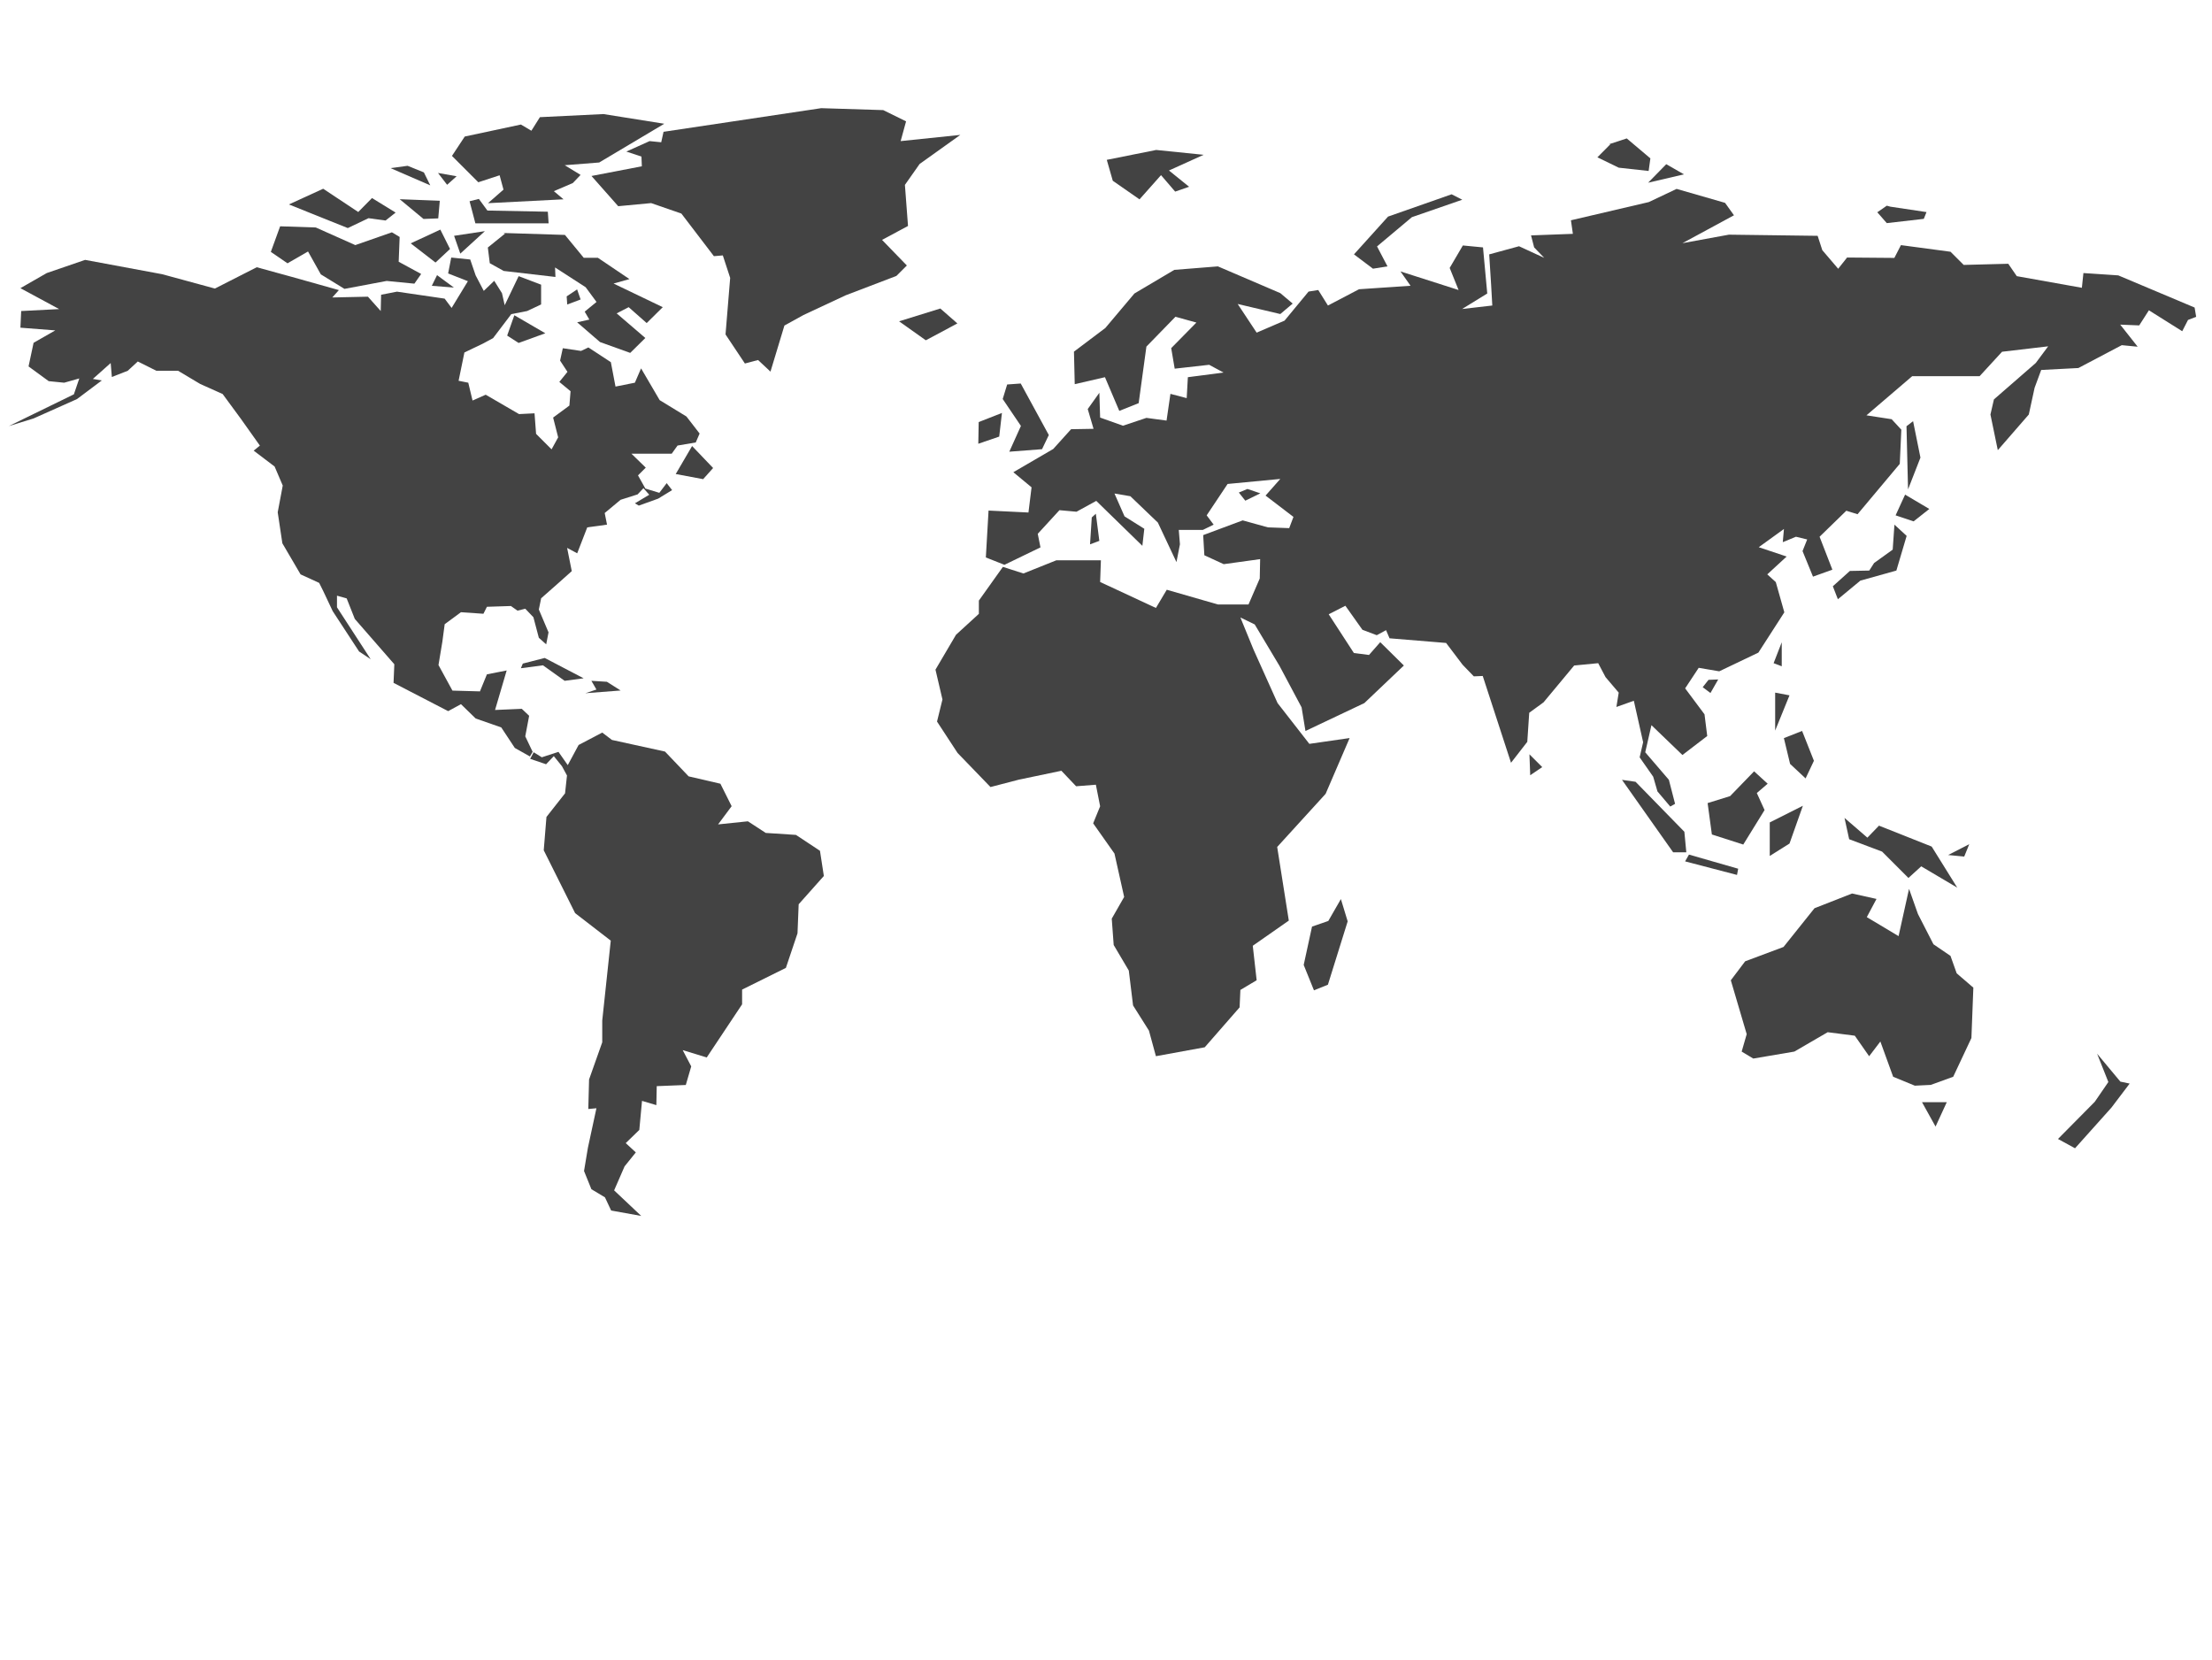
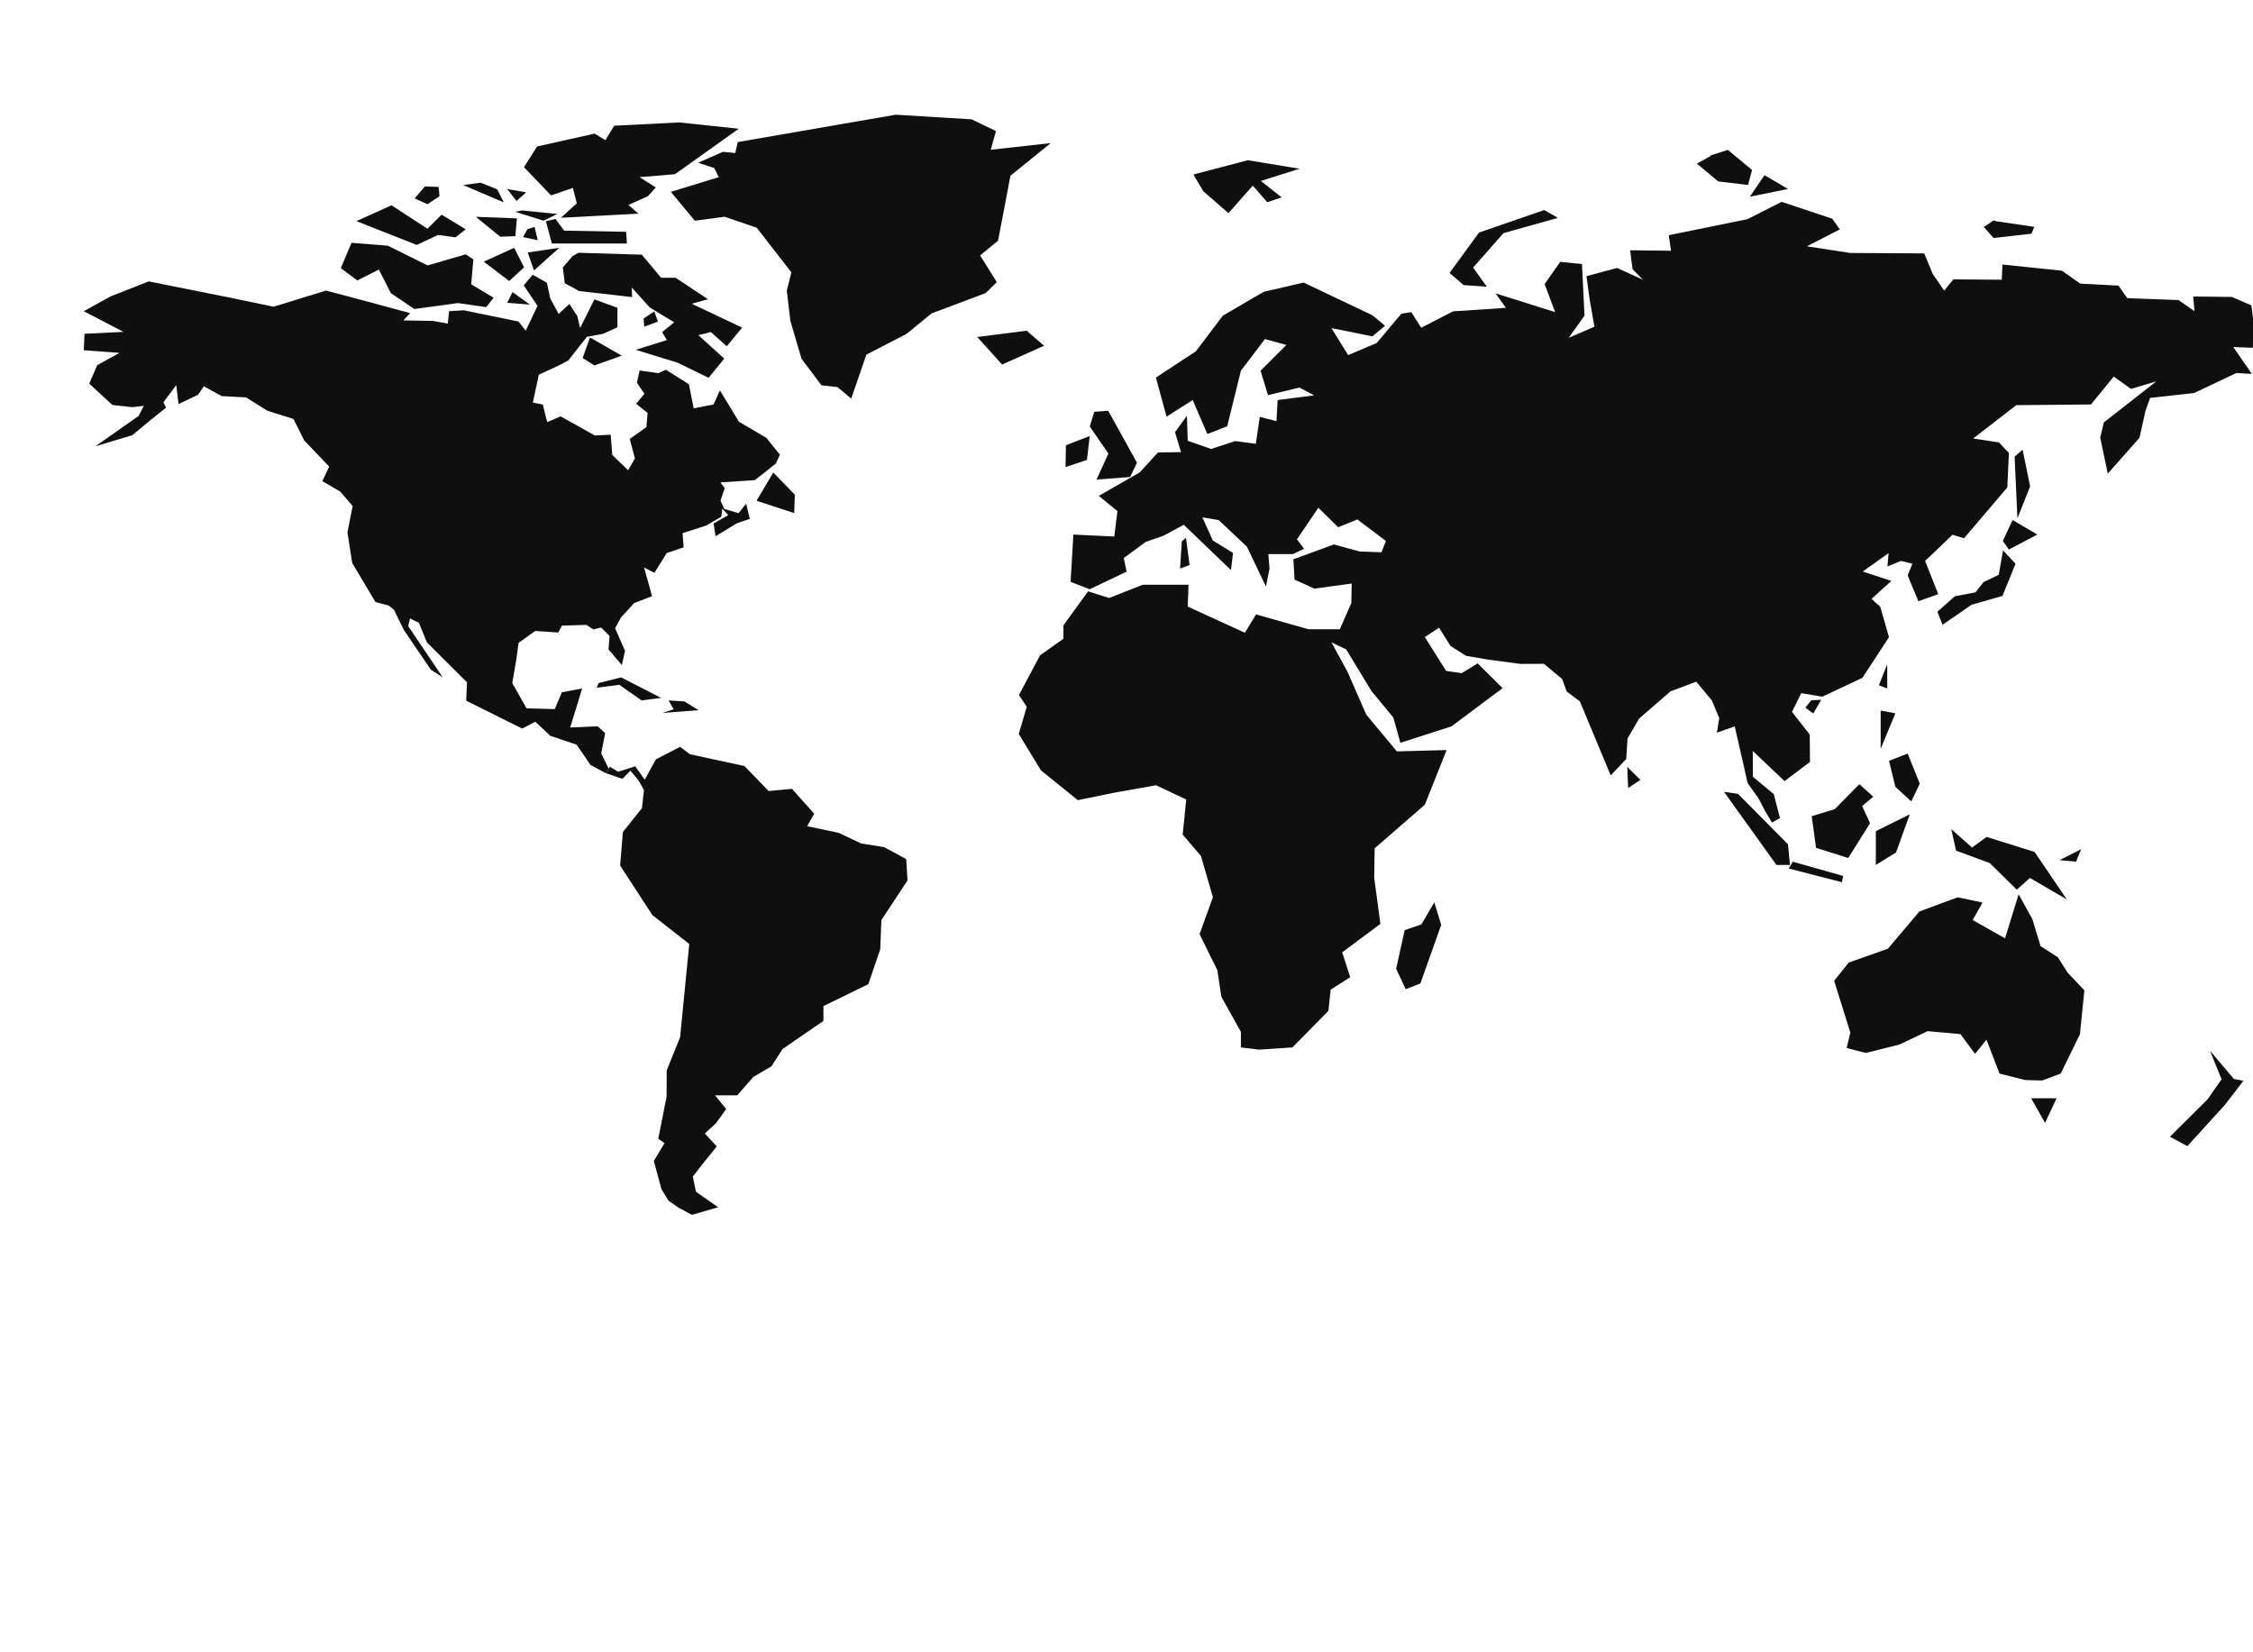
- <svg xmlns="http://www.w3.org/2000/svg" version="1.1" viewBox="0.0 0.0 1427.362 1070.806" fill="none" stroke="none" stroke-linecap="square" stroke-miterlimit="10">
+ <svg xmlns="http://www.w3.org/2000/svg" version="1.1" height="938" width="1280" viewBox="0.0 0.0 1280.0 938.0" fill="none" stroke="none" stroke-linecap="square" stroke-miterlimit="10">
  <clipPath id="p.0">
-     <path d="m0 0l1427.362 0l0 1070.806l-1427.362 0l0 -1070.806z" clip-rule="nonzero" />
+     <path d="m0 0l1280.0 0l0 938.0l-1280.0 0l0 -938.0z" clip-rule="nonzero" />
  </clipPath>
  <g clip-path="url(#p.0)">
-     <path fill="#000000" fill-opacity="0.0" d="m0 0l1427.362 0l0 1070.806l-1427.362 0z" fill-rule="evenodd" />
-     <path fill="#434343" d="m1123.866 678.517l3.249 -11.249l-10.249 -34.751l9.249 -12.249l24.751 -9.249l20.0 -25.0l24.249 -9.501l15.751 3.501l-6.252 11.748l20.501 12.252l6.751 -30.501l5.748 16.249l10.0 19.501l11.0 7.499l4.0 11.252l10.751 9.249l-1.249 32.499l-11.751 25.0l-14.499 5.252l-10.252 0.499l-14.0 -5.751l-8.249 -22.748l-7.249 9.499l-9.249 -13.249l-17.501 -2.249l-21.499 12.499l-26.501 4.501z" fill-rule="evenodd" />
-     <path fill="#434343" d="m1240.226 711.158l8.751 15.748l7.249 -15.748z" fill-rule="evenodd" />
-     <path fill="#434343" d="m1353.226 679.905l15.0 18.0l6.0 1.252l-11.748 15.499l-23.501 26.249l-11.0 -6.0l23.751 -24.0l8.751 -12.748z" fill-rule="evenodd" />
-     <path fill="#434343" d="m1212.478 532.74l34.0 13.499l16.499 26.501l-23.249 -13.751l-8.249 7.501l-17.0 -17.0l-21.252 -8.0l-3.0 -13.751l14.751 12.751z" fill-rule="evenodd" />
-     <path fill="#434343" d="m1046.643 503.184l33.0 46.751l8.501 0l-1.252 -13.249l-31.499 -32.252z" fill-rule="evenodd" />
-     <path fill="#434343" d="m1101.892 518.184l14.501 -4.499l15.499 -16l8.751 8.0l-7.0 6.0l5.0 11l-13.751 22.249l-20.249 -6.501z" fill-rule="evenodd" />
-     <path fill="#434343" d="m1080.892 518.656l-4.0 -15.499l-15.249 -17.751l4.0 -17.501l20.0 19.252l16.0 -12.252l-1.751 -14.0l-12.499 -16.748l8.751 -13.252l13.249 2.252l25.249 -12.058l16.751 -26.0l-5.501 -19.499l-5.499 -5.0l12.499 -11.501l-18.0 -6.026l16.252 -11.751l-0.751 8.501l8.499 -3.501l7.252 1.751l-3.0 7.499l6.748 16.501l12.501 -4.501l-8.249 -21.249l17.249 -16.777l7.249 2.249l27.249 -32.501l1.0 -22.055l-6.249 -6.748l-16.249 -2.501l29.499 -25.249l43.501 0l14.499 -15.78l29.751 -3.499l-8.0 10.751l-27.0 23.499l-2.249 9.751l4.751 23.0l20.0 -23.0l3.748 -17.249l4.252 -11.501l24.0 -1.249l28.0 -14.751l10.249 1.0l-11.249 -14.249l12.249 0.499l6.249 -9.748l21.501 13.499l3.748 -7.278l5.252 -2.0l-1.0 -6.0l-49.252 -20.748l-22.499 -1.501l-1.0 9.501l-42.0 -7.501l-5.501 -8.0l-28.748 0.751l-8.501 -8.501l-32.0 -4.276l-4.249 8.249l-30.501 -0.249l-5.748 7.249l-10.252 -12.0l-3.0 -9.249l-57.249 -0.751l-30.0 5.499l33.249 -18.0l-5.748 -8.026l-31.252 -9l-17.942 8.499l-50.252 11.751l1.252 8.751l-27.0 1.0l2.0 7.748l6.499 6.751l-16.249 -7.499l-19.249 5.249l1.249 19.751l0.751 13.249l-19.501 2.249l16.249 -10.0l-2.748 -29.751l-13.0 -1.249l-8.501 14.501l5.751 14.249l-37.501 -12.0l6.501 9.249l-33.249 2.249l-20.058 10.501l-6.249 -10.0l-6.249 1.0l-15.501 18.751l-18.0 7.748l-12.249 -18.499l27.501 6.499l8.0 -6.748l-8.0 -6.751l-40.252 -17.249l-28.139 2.249l-25.748 15.249l-18.751 22.249l-20.249 15.252l0.499 21.0l19.501 -4.501l9.249 21.751l12.499 -5.0l5.0 -36.501l18.751 -19.249l13.501 3.751l-16.252 16.499l2.252 13.252l22.249 -2.501l9.249 5.0l-23.0 3.0l-0.751 13.501l-10.499 -2.751l-2.501 17.249l-13.0 -1.751l-15.11 5.058l-14.751 -5.252l-0.499 -16.0l-7.501 10.501l3.751 12.751l-14.499 0.249l-11.501 12.751l-25.751 15.0l11.751 9.748l-2.0 16.252l-25.751 -1.252l-1.748 30.252l12.0 4.748l23.249 -11.249l-1.751 -8.751l14.0 -15.249l11.0 1.0l12.751 -7.0l29.751 29.0l1.249 -11.0l-12.751 -8.0l-6.499 -14.751l10.249 1.751l17.751 17.0l12.0 25.501l2.249 -11.501l-0.751 -9.249l15.501 0l7.0 -3.417l-4.501 -6.0l13.501 -20.249l34.0 -3.249l-9.501 10.748l18.0 13.751l-2.751 7.249l-13.748 -0.499l-16.252 -4.501l-25.499 9.501l0.751 13.0l12.499 5.751l23.501 -3.252l-0.252 12.501l-7.249 16.751l-19.751 0l-33.0 -9.501l-7.0 11.751l-36.0 -16.751l0.501 -14.0l-28.751 0l-21.249 8.501l-13.249 -4.252l-15.501 21.751l0 8.556l-14.751 13.499l-13.249 22.501l4.501 19.249l-3.501 14.249l13.249 20.252l21.252 22.0l18.249 -4.751l27.499 -5.751l9.501 10.0l12.751 -1.0l2.748 13.916l-4.499 11.0l13.751 19.501l6.249 28.0l-8.0 14.0l1.249 17.0l9.751 16.499l2.751 22.501l10.249 16.249l4.499 16.501l31.501 -5.751l22.499 -25.751l0.501 -11.249l10.499 -6.249l-2.499 -22.252l23.249 -16.249l-7.499 -47.499l31.249 -34.278l15.499 -36.0l-26.0 3.748l-20.499 -26.304l-15.501 -34.499l-8.499 -20.751l9.249 4.499l16.0 26.751l14.249 26.751l2.501 15.249l38.0 -18.0l25.499 -24.249l-15.249 -15.055l-7.249 8.249l-9.751 -1.249l-16.249 -25.0l10.751 -5.501l11.0 15.501l9.249 3.499l6.0 -3.249l2.249 5.249l36.501 3.0l10.638 14.055l7.249 7.501l5.751 -0.249l18.249 56.0l10.501 -13.501l1.249 -18.751l9.249 -6.748l19.751 -23.751l15.501 -1.501l4.748 9.0l8.501 10.0l-1.501 9.252l11.252 -4.0l6.0 26.748l-2.252 9.751l8.751 12.501l2.751 9.499l8.249 9.751z" fill-rule="evenodd" />
-     <path fill="#434343" d="m895.323 171.869l-6.751 -12.874l22.499 -18.874l32.501 -11.252l-6.877 -3.499l-41.0 14.375l-22.0 24.375l12.252 9.249z" fill-rule="evenodd" />
-     <path fill="#434343" d="m1230.226 275.018l1.0 40.748l8.0 -20.499l-4.748 -23.501z" fill-rule="evenodd" />
-     <path fill="#434343" d="m1229.323 319.147l15.625 9.249l-10.126 8.0l-11.625 -3.874z" fill-rule="evenodd" />
-     <path fill="#434343" d="m1222.446 338.522l-1.123 16.126l-12.0 8.625l-3.126 4.874l-12.501 0.249l-11.0 9.877l3.252 8.375l14.499 -12.0l23.249 -6.501l6.627 -22.375z" fill-rule="evenodd" />
-     <path fill="#434343" d="m841.252 622.619l5.375 -24.751l10.499 -3.625l8.126 -14.123l4.375 14.375l-12.751 40.874l-9.0 3.625z" fill-rule="evenodd" />
-     <path fill="#434343" d="m580.155 207.315l17.249 12.249l20.375 -10.874l-11.0 -9.627z" fill-rule="evenodd" />
-     <path fill="#434343" d="m631.53 272.328l15.0 -5.874l-1.751 15.249l-13.499 4.625z" fill-rule="evenodd" />
-     <path fill="#434343" d="m649.905 248.079l8.751 -0.625l18.123 33.249l-4.375 9.126l-21.123 1.625l7.499 -16.625l-11.751 -17.375z" fill-rule="evenodd" />
-     <path fill="#434343" d="m714.184 103.134l31.874 -6.375l30.625 3.126l-22.375 10.123l13.0 10.501l-9.0 3.123l-9.123 -10.625l-13.877 15.625l-17.249 -12z" fill-rule="evenodd" />
-     <path fill="#434343" d="m1038.459 93.005l11.249 -3.688l15.252 12.874l-1.126 8.126l-19.312 -2.126l-13.751 -6.688l8.312 -8.375" fill-rule="evenodd" />
-     <path fill="#434343" d="m1075.202 105.942l11.438 6.562l-23.126 5.375z" fill-rule="evenodd" />
-     <path fill="#434343" d="m1217.517 132.717l2.249 0.625l23.375 3.501l-1.751 4.375l-23.874 2.748l-6.126 -7.0z" fill-rule="evenodd" />
-     <path fill="#434343" d="m428.171 85.045l101.751 -15.249l40.0 1.249l14.751 7.249l-3.501 12.751l38.501 -4.0l-26.252 18.751l-9.499 13.499l2.0 26.501l-16.751 9.0l16.0 16.499l-6.751 6.751l-32.748 12.501l-27.252 12.748l-12.249 6.751l-9.0 29.751l-8.0 -7.501l-8.499 2.252l-12.501 -18.751l3.0 -36.501l-4.751 -14.499l-5.748 0.499l-21.0 -27.499l-19.501 -6.751l-21.249 2.0l-17.249 -19.499l32.499 -6.252l-0.249 -6.249l-9.751 -3.249l15.0 -6.751l7.501 0.751z" fill-rule="evenodd" />
-     <path fill="#434343" d="m986.921 486.711l0.499 13.501l7.751 -5.252z" fill-rule="evenodd" />
-     <path fill="#434343" d="m1149.727 414.407l-5.249 13.499l5.249 2.0z" fill-rule="evenodd" />
-     <path fill="#434343" d="m1102.478 438.656l6.249 -0.249l-5.0 8.751l-5.0 -3.751z" fill-rule="evenodd" />
-     <path fill="#434343" d="m1145.478 446.906l0 24.501l9.249 -22.751z" fill-rule="evenodd" />
-     <path fill="#434343" d="m337.362 428.163l14.126 -3.627l25.126 13.126l-12.252 1.625l-14.0 -10.0l-14.249 1.877z" fill-rule="evenodd" />
-     <path fill="#434343" d="m381.614 439.286l10.0 0.625l8.874 5.625l-22.751 1.751l7.126 -2.375z" fill-rule="evenodd" />
-     <path fill="#434343" d="m348.394 75.601l41.0 -2.0l39.249 6.249l-42.0 25.0l-22.249 1.751l10.249 6.249l-5.0 5.249l-12.249 5.252l6.249 5.249l-48.751 2.499l10.0 -8.748l-2.499 -9.252l-13.751 4.501l-17.0 -17.0l8.249 -12.501l36.252 -7.748l6.748 4.0z" fill-rule="evenodd" />
-     <path fill="#434343" d="m309.005 128.352l5.499 7.499l39.0 0.751l0.501 7.499l-47.252 0l-3.748 -14.249z" fill-rule="evenodd" />
-     <path fill="#434343" d="m324.669 150.328l39.874 1.249l12.126 14.751l9.123 0l20.375 13.751l-10.249 2.874l31.751 15.249l-10.375 10.252l-11.625 -10.252l-7.751 4.0l18.501 15.877l-9.751 9.625l-19.501 -7.0l-14.748 -12.751l7.874 -1.751l-3.0 -5.123l7.625 -6.249l-7.0 -9.501l-19.751 -12.751l0.252 6.126l-33.375 -3.874l-9.0 -5.0l-1.252 -10.126l11.126 -9.0" fill-rule="evenodd" />
-     <path fill="#434343" d="m365.656 191.231l0.373 5.249l8.627 -3.249l-2.252 -6.501z" fill-rule="evenodd" />
-     <path fill="#434343" d="m704.501 333.856l-1.123 17.375l6.0 -2.249l-2.252 -17.501z" fill-rule="evenodd" />
-     <path fill="#434343" d="m799.391 317.811l4.186 5.249l9.688 -4.751l-8.312 -2.811z" fill-rule="evenodd" />
-     <path fill="#434343" d="m1089.863 551.412l31.751 9.123l-0.751 4.0l-33.501 -8.748z" fill-rule="evenodd" />
-     <path fill="#434343" d="m186.42 131.911l22.123 -10.123l22.625 15.0l8.877 -9.0l15.249 9.375l-6.501 5.123l-11.0 -1.499l-13.373 6.375z" fill-rule="evenodd" />
-     <path fill="#434343" d="m257.919 128.535l25.874 1.0l-1.0 11.375l-9.499 0.375z" fill-rule="evenodd" />
-     <path fill="#434343" d="m180.766 146.024l23.0 0.748l25.499 11.375l23.625 -8.249l5.0 3.0l-0.625 16.0l14.501 7.874l-4.375 6.252l-17.874 -1.751l-27.252 5.123l-15.249 -9.373l-8.249 -14.751l-13.249 7.625l-10.751 -7.375z" fill-rule="evenodd" />
-     <path fill="#434343" d="m413.782 784.572l-17.499 -16.499l6.751 -15.501l7.249 -9.0l-6.501 -6.0l8.751 -8.499l1.751 -18.751l9.249 2.751l0.249 -12.249l18.751 -0.751l3.501 -12.0l-5.501 -10.501l15.501 4.751l22.832 -34.304l0 -9.501l28.249 -14.0l7.501 -22.305l0.751 -18.751l16.249 -18.249l-2.501 -16.252l-15.499 -10.249l-19.501 -1.278l-11.499 -7.499l-19.249 2.0l8.748 -11.751l-7.249 -14.499l-20.499 -4.751l-15.252 -16.0l-34.249 -7.501l-6.249 -4.748l-15.249 8.0l-7.0 13.0l-6.0 -8.556l-10.751 3.499l-5.249 -3.249l-2.252 4.249l10.252 3.501l5.0 -5.249l5.249 6.499l3.249 6.0l-1.249 11.501l-12.0 15.249l-1.751 21.499l20.249 40.556l23.0 17.751l-5.499 51.583l0 14.0l-8.501 24.0l-0.499 19.055l5.249 -0.499l-5.499 25.499l-2.501 15.0l4.751 11.751l8.751 5.249l4.0 8.501z" fill-rule="evenodd" />
-     <path fill="#434343" d="m5.672 274.934l42.0 -20.501l3.499 -10.249l-9.751 2.751l-10 -1.0l-13.0 -9.501l3.252 -15.249l14.0 -8.0l-22.501 -1.751l0.501 -10.748l24.499 -1.252l-25.0 -13.499l17.0 -9.751l24.751 -8.499l49.751 9.249l34 9.249l27.0 -13.751l22.748 6.252l30.252 8.499l-4.252 4.751l23.0 -0.501l8.252 9.252l0.249 -10.501l10.249 -2.0l30.751 4.501l4.499 6.0l10.501 -17.252l-12.751 -5.0l2.0 -10.249l12.249 1.249l3.501 10.252l5.249 10.0l6.751 -6.501l5.0 8.0l1.751 7.751l9.0 -18.751l14.499 5.501l0 12.748l-9.0 4.252l-10.249 2.0l-11.751 15.499l-6.499 3.501l-12.0 5.748l-3.751 18.252l6.249 1.249l2.751 11.499l8.499 -3.748l21.501 12.499l10.0 -0.499l1.0 13.249l10.0 10.0l4.249 -7.751l-3.249 -12.751l10.499 -7.748l0.751 -9.252l-7.249 -6.0l5.249 -6.499l-4.751 -7.249l1.751 -8.0l11.751 1.748l4.751 -2.249l14.499 9.501l3.0 15.748l12.501 -2.499l4.0 -9.249l12.0 20.499l17.276 10.556l8.501 11.0l-2.501 5.751l-11.748 2.0l-3.751 5.249l-26.0 0l9.249 9.0l-5.0 5.0l4.751 8.499l9.0 2.751l4.751 -6.249l3.499 4.499l-9.0 5.501l-12.499 4.499l-2.501 -1.499l9.249 -5.501l-3.748 -4.249l-3.751 4.0l-11.0 3.501l-10.249 8.528l1.499 7.499l-12.751 1.751l-6.499 16.751l-6.501 -3.501l3.0 15.0l-9.249 8.249l-10.499 9.252l-1.501 7.249l6.249 14.751l-1.499 7.748l-4.751 -4.249l-3.499 -13.249l-5.252 -5.501l-5.0 1.252l-4.249 -3.0l-15.499 0.499l-2.252 4.501l-14.499 -1.0l-10.501 7.748l-1.499 11.252l-2.501 15.081l9.0 16.501l17.751 0.499l4.501 -11.0l12.748 -2.499l-7.499 25.499l17.249 -0.748l4.751 4.499l-2.501 13.249l4.751 10.0l-1.751 3.0l-9.748 -5.499l-8.751 -13.249l-16.501 -5.751l-9.499 -9.249l-8.249 4.499l-35.252 -18.249l0.501 -12.0l-25.501 -29.249l-5.249 -13.252l-6.249 -1.748l0 7.499l21.751 33.501l-7.501 -5.0l-17.0 -26.0l-6.249 -13.252l-2.501 -5.0l-12.0 -5.499l-11.748 -20.055l-3.0 -20.0l3.249 -17.252l-5.249 -12.276l-13.501 -10.252l4.0 -3.249l-12.249 -17.249l-11.777 -16.029l-14.501 -6.499l-14.249 -8.501l-14.0 0l-12.0 -6.0l-6.501 6.0l-10.249 4.0l-0.751 -9.0l-11.499 10.252l5.751 1.0l-16 12.0l-28.0 12.499z" fill-rule="evenodd" />
-     <path fill="#434343" d="m436.037 305.858l10.562 -18.063l13.562 14.189l-6.436 7.186z" fill-rule="evenodd" />
-     <path fill="#434343" d="m1141.989 530.661l0 21.625l12.748 -8.0l8.625 -24.375z" fill-rule="evenodd" />
-     <path fill="#434343" d="m1155.113 492.898l10.0 9.362l5.375 -11.375l-7.625 -19.252l-11.751 4.627z" fill-rule="evenodd" />
-     <path fill="#434343" d="m327.265 216.535l7.375 4.751l17.249 -6.249l-20.0 -11.625z" fill-rule="evenodd" />
-     <path fill="#434343" d="m278.64 184.412l14.249 1.123l-10.874 -8.0z" fill-rule="evenodd" />
-     <path fill="#434343" d="m265.016 157.024l16.0 12.373l9.375 -8.748l-6.249 -12.501z" fill-rule="evenodd" />
-     <path fill="#434343" d="m293.016 152.147l4.0 11.501l15.874 -14.501z" fill-rule="evenodd" />
-     <path fill="#434343" d="m282.64 111.606l5.877 7.625l6.123 -5.501z" fill-rule="evenodd" />
-     <path fill="#434343" d="m252.016 108.48l25.625 11.126l-4.123 -8.375l-10.501 -4.249z" fill-rule="evenodd" />
-     <path fill="#434343" d="m1257.1 551.69l13.625 -7.0l-3.249 8.0z" fill-rule="evenodd" />
+     <path fill="#000000" fill-opacity="0.0" d="m0 0l1280.0 0l0 938.0l-1280.0 0z" fill-rule="evenodd" />
+     <path fill="#0f0f0f" d="m1049.155 595.396l2.073 -8.782l-9.192 -29.43l8.297 -10.373l22.197 -7.832l17.94 -21.173l21.748 -8.047l14.129 2.966l-5.609 9.948l18.388 10.378l7.717 -25.018l7.824 14.163l4.638 15.302l9.866 6.349l5.438 8.64l9.591 10.097l-2.525 24.99l-10.934 22.331l-10.52 3.921l-9.593 -0.252l-14.643 -3.669l-7.399 -19.265l-6.501 8.045l-8.294 -11.221l-18.696 -1.656l-15.903 7.572l-19.184 4.795z" fill-rule="evenodd" />
+     <path fill="#0f0f0f" d="m1153.968 623.932l7.897 13.984l6.542 -13.984z" fill-rule="evenodd" />
+     <path fill="#0f0f0f" d="m1255.582 596.936l13.536 15.984l5.414 1.112l-10.601 13.763l-21.208 23.309l-9.926 -5.328l21.432 -21.312l7.897 -11.32z" fill-rule="evenodd" />
+     <path fill="#0f0f0f" d="m1128.664 475.459l27.265 8.535l18.305 26.984l-20.979 -12.213l-7.444 6.661l-15.341 -15.094l-19.178 -7.105l-2.706 -12.21l11.751 10.451z" fill-rule="evenodd" />
+     <path fill="#0f0f0f" d="m979.476 449.853l29.779 41.515l7.672 0l-1.13 -11.765l-28.424 -28.64z" fill-rule="evenodd" />
+     <path fill="#0f0f0f" d="m1029.28 463.679l13.086 -3.995l13.986 -14.208l7.897 7.104l-6.317 5.328l4.512 9.768l-12.409 19.757l-18.273 -5.773z" fill-rule="evenodd" />
+     <path fill="#0f0f0f" d="m1011.262 464.753l-3.533 -13.63l-11.864 -9.845l-0.052 -14.635l18.047 17.094l14.438 -10.879l-0.123 -15.559l-10.097 -12.874l5.26 -10.638l11.955 1.997l22.785 -10.706l15.115 -23.089l-4.963 -17.312l-4.963 -4.441l11.278 -10.213l-16.241 -5.352l14.664 -10.436l-0.677 7.549l7.669 -3.108l6.546 1.554l-2.709 6.659l6.089 14.654l11.281 -3.997l-7.444 -18.869l15.567 -14.898l6.541 1.997l24.591 -28.861l0.903 -19.585l-5.64 -5.992l-14.664 -2.22l24.475 -18.947l42.462 -0.394l12.903 -15.845l9.816 7.01l14.386 -4.291l-29.819 23.339l-2.031 8.659l4.289 20.425l18.047 -20.425l3.383 -15.318l2.627 -7.283l24.99 -2.777l23.979 -11.36l8.835 0.507l-10.572 -15.273l11.055 0.444l0.415 -4.916l0.533 -6.31l-0.73 -5.05l-0.982 -7.824l-11.105 -4.798l-21.961 -0.252l0.756 8.331l-9.087 -6.31l-29.131 -1.089l-4.963 -7.105l-21.774 -1.147l-10.349 -7.32l-33.824 -3.533l-0.378 8.646l-27.525 -0.22l-5.186 6.438l-6.541 -9.564l-4.798 -11.609l-42.155 -0.255l-24.483 -3.785l18.677 -9.593l-4.291 -6.058l-28.774 -9.593l-19.438 9.845l-44.677 9.087l1.262 8.835l-23.223 -0.252l1.394 10.706l5.866 5.992l-14.664 -6.659l-17.37 4.661l1.719 12.814l2.777 15.903l-14.64 6.31l9.013 -12.604l-1.441 -29.297l-12.367 -1.262l-8.835 12.619l5.95 15.942l-33.84 -10.656l5.866 8.213l-30.005 1.997l-18.1 9.325l-5.638 -8.879l-5.64 0.887l-13.99 16.651l-16.241 6.882l-9.525 -15.344l23.289 4.688l7.218 -5.992l-7.218 -5.995l-39.052 -18.559l-22.664 5.239l-23.236 13.541l-15.326 20.262l-22.719 14.919l6.06 22.215l14.84 -9.444l8.346 19.315l11.278 -4.441l7.774 -31.543l13.659 -17.963l12.184 3.331l-14.667 14.651l4.22 13.866l17.89 -4.32l8.346 4.441l-20.756 2.664l-0.677 11.99l-9.472 -2.444l-2.257 15.318l-11.732 -1.554l-13.635 4.491l-13.31 -4.664l-0.451 -14.207l-6.769 9.325l3.386 11.32l-13.084 0.223l-10.381 11.323l-23.236 13.32l10.604 8.656l-1.806 14.43l-23.236 -1.11l-1.577 26.864l10.829 4.215l20.979 -9.99l-1.58 -7.769l12.512 -9.168l10.05 -3.486l11.504 -6.218l26.848 25.753l1.129 -9.769l-11.507 -7.102l-5.864 -13.1l9.247 1.554l16.018 15.097l10.829 22.646l2.029 -10.215l-0.677 -8.213l13.99 0l6.318 -3.034l-4.063 -5.328l12.184 -17.982l11.236 11.094l10.871 -4.436l16.244 12.21l-2.483 6.438l-12.407 -0.444l-14.667 -3.997l-23.008 8.438l0.677 11.543l11.278 5.108l21.207 -2.887l-0.228 11.1l-6.541 14.874l-17.824 0l-29.777 -8.436l-6.318 10.433l-32.486 -14.874l0.451 -12.43l-25.945 0l-19.176 7.549l-11.955 -3.777l-13.99 19.315l0 7.598l-13.276 9.428l-11.992 22.541l4.42 6.74l-4.543 15.399l12.622 20.698l20.95 16.911l20.95 -4.289l23.478 -4.181l17.163 8.079l-2.018 19.942l10.349 12.115l6.816 23.475l-7.575 20.95l6.564 13.378l3.533 7.068l2.273 15.147l11.108 19.94l0 8.835l10.349 1.262l18.932 -1.262l20.446 -20.782l1.26 -12.031l11.108 -7.068l-4.543 -14.136l21.709 -16.155l-3.535 -26.252l0.255 -16.659l28.522 -24.793l12.37 -31.05l-28.273 0.759l-17.417 -20.953l-10.601 -24.231l-9.121 -16.753l8.346 3.995l14.438 23.756l12.336 14.919l4.039 14.386l29.026 -9.339l29.029 -21.709l-14.163 -14.079l-9.087 5.554l-8.835 -1.262l-12.089 -19.241l8.079 -5.299l6.533 10.404l8.835 5.554l11.612 2.018l19.27 2.58l13.294 -0.055l10.433 8.638l2.525 7.068l7.504 5.635l17.512 42.073l8.835 -9.341l0.724 -11.643l6.596 -11.325l17.811 -15.454l14.64 -5.499l8.835 10.604l4.234 10.131l-1.354 8.215l10.152 -3.551l5.415 23.751l1.861 8.404l6.31 8.835l3.785 7.32l3.787 6.31z" fill-rule="evenodd" />
+     <path fill="#0f0f0f" d="m844.748 162.885l-7.824 -10.853l17.249 -19.601l30.963 -8.669l-7.84 -4.428l-37.0 12.764l-16.751 22.963l7.955 6.898z" fill-rule="evenodd" />
+     <path fill="#0f0f0f" d="m1144.57 259.423l1.588 35.084l7.22 -18.202l-4.283 -20.869z" fill-rule="evenodd" />
+     <path fill="#0f0f0f" d="m1143.402 295.451l14.1 8.213l-16.213 8.514l-3.415 -4.85z" fill-rule="evenodd" />
+     <path fill="#0f0f0f" d="m1138.008 312.685l-2.467 13.853l-8.64 4.152l-4.543 5.806l-11.748 2.249l-9.927 8.772l2.934 7.438l16.467 -11.391l17.596 -5.039l7.394 -18.268z" fill-rule="evenodd" />
+     <path fill="#0f0f0f" d="m793.197 550.36l4.85 -21.979l9.475 -3.218l7.331 -12.541l3.95 12.764l-11.835 33.297l-8.328 3.283z" fill-rule="evenodd" />
+     <path fill="#0f0f0f" d="m555.192 191.438l14.136 15.648l23.848 -10.667l-9.927 -8.549z" fill-rule="evenodd" />
+     <path fill="#0f0f0f" d="m605.584 252.931l13.536 -5.216l-1.58 13.541l-12.181 4.107z" fill-rule="evenodd" />
+     <path fill="#0f0f0f" d="m621.717 233.923l7.897 -0.555l16.354 29.525l-3.948 8.104l-19.062 1.443l6.767 -14.763l-10.604 -15.429z" fill-rule="evenodd" />
+     <path fill="#0f0f0f" d="m677.982 99.136l30.953 -8.108l29.375 4.824l-21.932 6.94l11.732 9.325l-8.123 2.774l-8.234 -9.436l-13.829 15.64l-14.257 -12.42z" fill-rule="evenodd" />
+     <path fill="#0f0f0f" d="m971.493 88.417l10.15 -3.276l13.764 11.433l-2.318 8.507l-16.913 -2.018l-12.115 -10.097l7.995 -4.438" fill-rule="evenodd" />
+     <path fill="#0f0f0f" d="m1002.457 99.528l13.378 7.824l-21.69 4.394z" fill-rule="evenodd" />
+     <path fill="#0f0f0f" d="m1132.612 125.211l2.03 0.555l21.094 3.109l-1.58 3.885l-21.544 2.44l-5.528 -6.216z" fill-rule="evenodd" />
+     <path fill="#0f0f0f" d="m419.136 80.701l89.722 -15.53l43.155 2.614l13.827 6.688l-2.963 10.612l34.079 -3.787l-22.913 18.546l-3.339 17.748l-3.69 19.152l-10.194 8.362l9.488 15.16l-6.328 6.228l-30.696 11.533l-14.226 11.643l-22.858 11.808l-8.583 24.99l-7.824 -6.562l-9.089 -1.01l-11.357 -15.144l-6.312 -21.486l-2.018 -17.163l2.588 -10.373l-19.685 -25.367l-18.281 -6.228l-16.9 2.252l-13.633 -16.407l27.262 -8.328l-2.588 -5.192l-9.142 -2.997l14.063 -6.226l7.031 0.69z" fill-rule="evenodd" />
+     <path fill="#0f0f0f" d="m924.522 435.7l0.45 11.989l6.994 -4.664z" fill-rule="evenodd" />
+     <path fill="#0f0f0f" d="m1072.194 377.331l-4.737 11.987l4.737 1.776z" fill-rule="evenodd" />
+     <path fill="#0f0f0f" d="m1029.053 397.794l5.639 -0.221l-4.512 7.771l-4.512 -3.331z" fill-rule="evenodd" />
+     <path fill="#0f0f0f" d="m1068.467 403.668l0 21.757l8.347 -20.203z" fill-rule="evenodd" />
+     <path fill="#0f0f0f" d="m340.127 388.029l12.747 -3.221l22.674 11.656l-11.056 1.443l-12.634 -8.88l-12.859 1.666z" fill-rule="evenodd" />
+     <path fill="#0f0f0f" d="m379.805 397.907l9.024 0.555l8.008 4.995l-20.53 1.555l6.431 -2.109z" fill-rule="evenodd" />
+     <path fill="#0f0f0f" d="m348.916 71.428l36.997 -1.885l33.785 3.593l-36.268 25.848l-20.076 1.648l9.249 5.887l-4.512 4.945l-11.055 4.95l5.64 4.945l-43.995 2.354l9.026 -8.241l-2.255 -8.717l-12.409 4.239l-15.341 -16.016l7.444 -11.777l32.714 -7.299l6.089 3.769z" fill-rule="evenodd" />
+     <path fill="#0f0f0f" d="m315.566 124.364l4.962 6.659l35.194 0.667l0.452 6.659l-42.64 0l-3.382 -12.653z" fill-rule="evenodd" />
+     <path fill="#0f0f0f" d="m328.672 143.585l35.984 1.11l10.942 13.097l8.231 0l18.388 12.21l-9.249 2.554l28.651 13.541l-8.709 10.614l-9.087 -8.079l-7.068 1.766l14.711 13.349l-8.906 10.885l-17.491 -8.554l-23.906 -7.349l17.703 -5.528l-2.709 -4.551l6.882 -5.549l-13.801 -8.352l-10.339 -11.409l0.226 5.441l-30.118 -3.441l-8.121 -4.438l-1.129 -8.992l5.559 -6.441" fill-rule="evenodd" />
+     <path fill="#0f0f0f" d="m365.659 180.917l0.336 4.661l7.785 -2.885l-2.032 -5.773z" fill-rule="evenodd" />
+     <path fill="#0f0f0f" d="m671.433 307.568l-1.014 15.429l5.414 -1.997l-2.032 -15.541z" fill-rule="evenodd" />
+     <path fill="#0f0f0f" d="m1018.499 489.522l28.652 8.102l-0.677 3.552l-30.232 -7.768z" fill-rule="evenodd" />
+     <path fill="#0f0f0f" d="m202.473 125.61l19.964 -8.99l20.417 13.32l8.01 -7.992l13.761 8.325l-5.867 4.55l-9.926 -1.331l-12.068 5.661z" fill-rule="evenodd" />
+     <path fill="#0f0f0f" d="m270.329 123.167l23.349 0.888l-0.902 10.101l-8.572 0.333z" fill-rule="evenodd" />
+     <path fill="#0f0f0f" d="m199.714 137.942l20.7 1.655l22.502 11.189l21.645 -6.299l4.38 2.876l-1.241 14.165l12.738 7.609l-4.209 5.357l-16.037 -2.323l-24.782 3.37l-13.348 -8.971l-6.811 -13.439l-12.266 6.192l-9.378 -7.005z" fill-rule="evenodd" />
+     <path fill="#0f0f0f" d="m408.003 685.848l-12.622 -8.835l-1.766 -8.583l5.05 -6.562l8.58 -10.604l-6.814 -7.32l6.31 -5.806l5.806 -8.076l-6.31 -7.824l12.619 0l9.089 -10.407l10.349 -6.058l6.31 -9.845l23.215 -15.948l0 -8.436l25.493 -12.433l6.769 -19.806l0.677 -16.651l14.832 -22.507l-0.759 -12.115l-12.619 -6.816l-12.874 -2.018l-12.874 -6.058l-17.921 -3.787l4.039 -7.068l-12.622 -14.137l-13.273 1.223l-13.764 -14.207l-30.906 -6.661l-5.64 -4.218l-13.761 7.105l-6.315 11.543l-5.415 -7.598l-9.701 3.108l-4.738 -2.885l-2.031 3.772l9.249 3.11l4.512 -4.661l4.738 5.772l2.932 5.328l-1.126 10.213l-10.829 13.541l-1.58 19.092l18.331 28.142l20.953 16.407l-5.218 53.031l-7.601 18.743l-0.068 15.003l-4.727 23.869l3.533 2.525l-6.058 10.097l4.318 15.95l3.958 6.572l5.806 4.037l7.572 4.039z" fill-rule="evenodd" />
+     <path fill="#0f0f0f" d="m54.218 253.533l24.491 -17.218l3.024 -5.753l-6.562 0.759l-11.36 -1.262l-13.126 -12.115l4.562 -10.514l12.633 -6.95l-20.304 -1.522l0.454 -9.339l22.108 -1.087l-22.562 -11.727l15.341 -8.472l21.593 -8.475l45.638 9.129l25.294 5.26l29.751 -9.171l20.528 5.43l27.299 7.383l-3.835 4.129l16.877 0.307l8.328 1.514l0.759 -7.068l8.331 -0.504l31.131 6.402l4.058 5.213l6.711 -14.139l-7.824 -11.612l5.047 -6.058l8.079 4.543l1.976 9.021l4.738 8.688l6.092 -5.648l4.512 6.95l1.58 6.735l8.121 -16.291l13.084 4.78l0 11.076l-8.123 3.693l-9.247 1.738l-10.604 13.467l-5.866 3.042l-10.829 4.992l-3.383 15.858l5.64 1.087l2.48 9.99l7.669 -3.257l19.404 10.858l9.024 -0.433l0.903 11.512l9.024 8.688l3.835 -6.735l-2.932 -11.076l9.472 -6.732l0.677 -8.037l-6.541 -5.213l4.738 -5.648l-4.289 -6.297l1.58 -6.95l10.604 1.517l4.289 -1.953l13.081 8.255l2.709 13.682l11.281 -2.171l3.609 -8.037l10.829 17.808l15.591 9.171l7.672 9.559l-2.257 4.995l-6.512 5.186l-5.554 4.291l-19.436 1.262l2.399 3.378l-2.399 6.971l2.173 4.756l8.121 2.391l4.289 -5.43l2.079 8.659l-7.32 2.496l-12.118 7.349l-1.142 -7.21l8.346 -4.78l-3.383 -3.69l-0.538 4.575l-8.583 5.047l-13.438 4.302l0.564 8.066l-9.593 3.283l-6.99 11.241l-5.866 -3.042l4.528 16.283l-10.168 3.916l-7.504 8.202l-3.323 6.134l5.638 12.814l-1.808 8.06l-7.572 -8.835l0.585 -7.696l-4.74 -4.78l-4.512 1.087l-3.835 -2.606l-13.987 0.433l-2.031 3.911l-13.084 -0.869l-9.475 6.732l-1.354 9.774l-2.257 13.105l8.123 14.336l16.018 0.433l4.06 -9.556l11.504 -2.171l-6.766 22.152l15.567 -0.651l4.286 3.908l-2.257 11.512l4.286 8.688l-1.58 2.606l-8.795 -4.777l-7.898 -11.512l-14.89 -4.995l-8.572 -8.037l-7.444 3.908l-31.811 -15.853l0.451 -10.428l-22.751 -22.667l-4.543 -11.105l-5.05 -2.525l-1.045 4.37l19.627 29.105l-6.769 -4.344l-15.341 -22.588l-5.638 -11.514l-2.95 -2.349l-7.572 -2.021l-13.165 -22.176l-2.709 -17.375l2.932 -14.99l-7.0 -8.142l-10.207 -5.976l3.898 -8.276l-14.136 -14.777l-6.197 -12.286l-14.753 -4.627l-12.144 -7.601l-13.882 -0.756l-10.097 -5.554l-3.283 4.795l-11.105 5.302l-1.283 -10.785l-7.299 9.774l1.514 3.029l-8.835 7.068l-10.349 8.583z" fill-rule="evenodd" />
+     <path fill="#0f0f0f" d="m429.801 284.472l9.53 -16.039l12.239 12.598l-0.346 10.449z" fill-rule="evenodd" />
+     <path fill="#0f0f0f" d="m1065.718 472.163l0 19.203l11.504 -7.104l7.783 -21.645z" fill-rule="evenodd" />
+     <path fill="#0f0f0f" d="m1076.813 446.981l9.024 8.314l4.851 -10.101l-6.88 -17.096l-10.604 4.109z" fill-rule="evenodd" />
+     <path fill="#0f0f0f" d="m331.015 203.388l6.655 4.219l15.566 -5.549l-18.048 -10.323z" fill-rule="evenodd" />
+     <path fill="#0f0f0f" d="m288.152 172.033l12.859 0.998l-9.813 -7.104z" fill-rule="evenodd" />
+     <path fill="#0f0f0f" d="m274.844 148.657l14.438 10.987l8.46 -7.768l-5.639 -11.101z" fill-rule="evenodd" />
+     <path fill="#0f0f0f" d="m299.784 143.439l3.61 10.213l14.325 -12.877z" fill-rule="evenodd" />
+     <path fill="#0f0f0f" d="m288.151 107.398l5.303 6.771l5.526 -4.885z" fill-rule="evenodd" />
+     <path fill="#0f0f0f" d="m263.11 105.12l23.124 9.88l-3.721 -7.437l-9.476 -3.773z" fill-rule="evenodd" />
+     <path fill="#0f0f0f" d="m1170.101 488.635l12.295 -6.216l-2.932 7.104z" fill-rule="evenodd" />
+     <path fill="#0f0f0f" d="m235.57 112.738l7.32 3.281l6.816 -4.543l-0.504 -5.299l-7.827 -0.255z" fill-rule="evenodd" />
+     <path fill="#0f0f0f" d="m299.685 130.155l4.039 -1.262l1.766 7.572l-8.331 -1.766z" fill-rule="evenodd" />
+     <path fill="#0f0f0f" d="m296.656 119.554l19.942 2.018l-7.827 3.787l-16.155 -5.05z" fill-rule="evenodd" />
  </g>
</svg>
